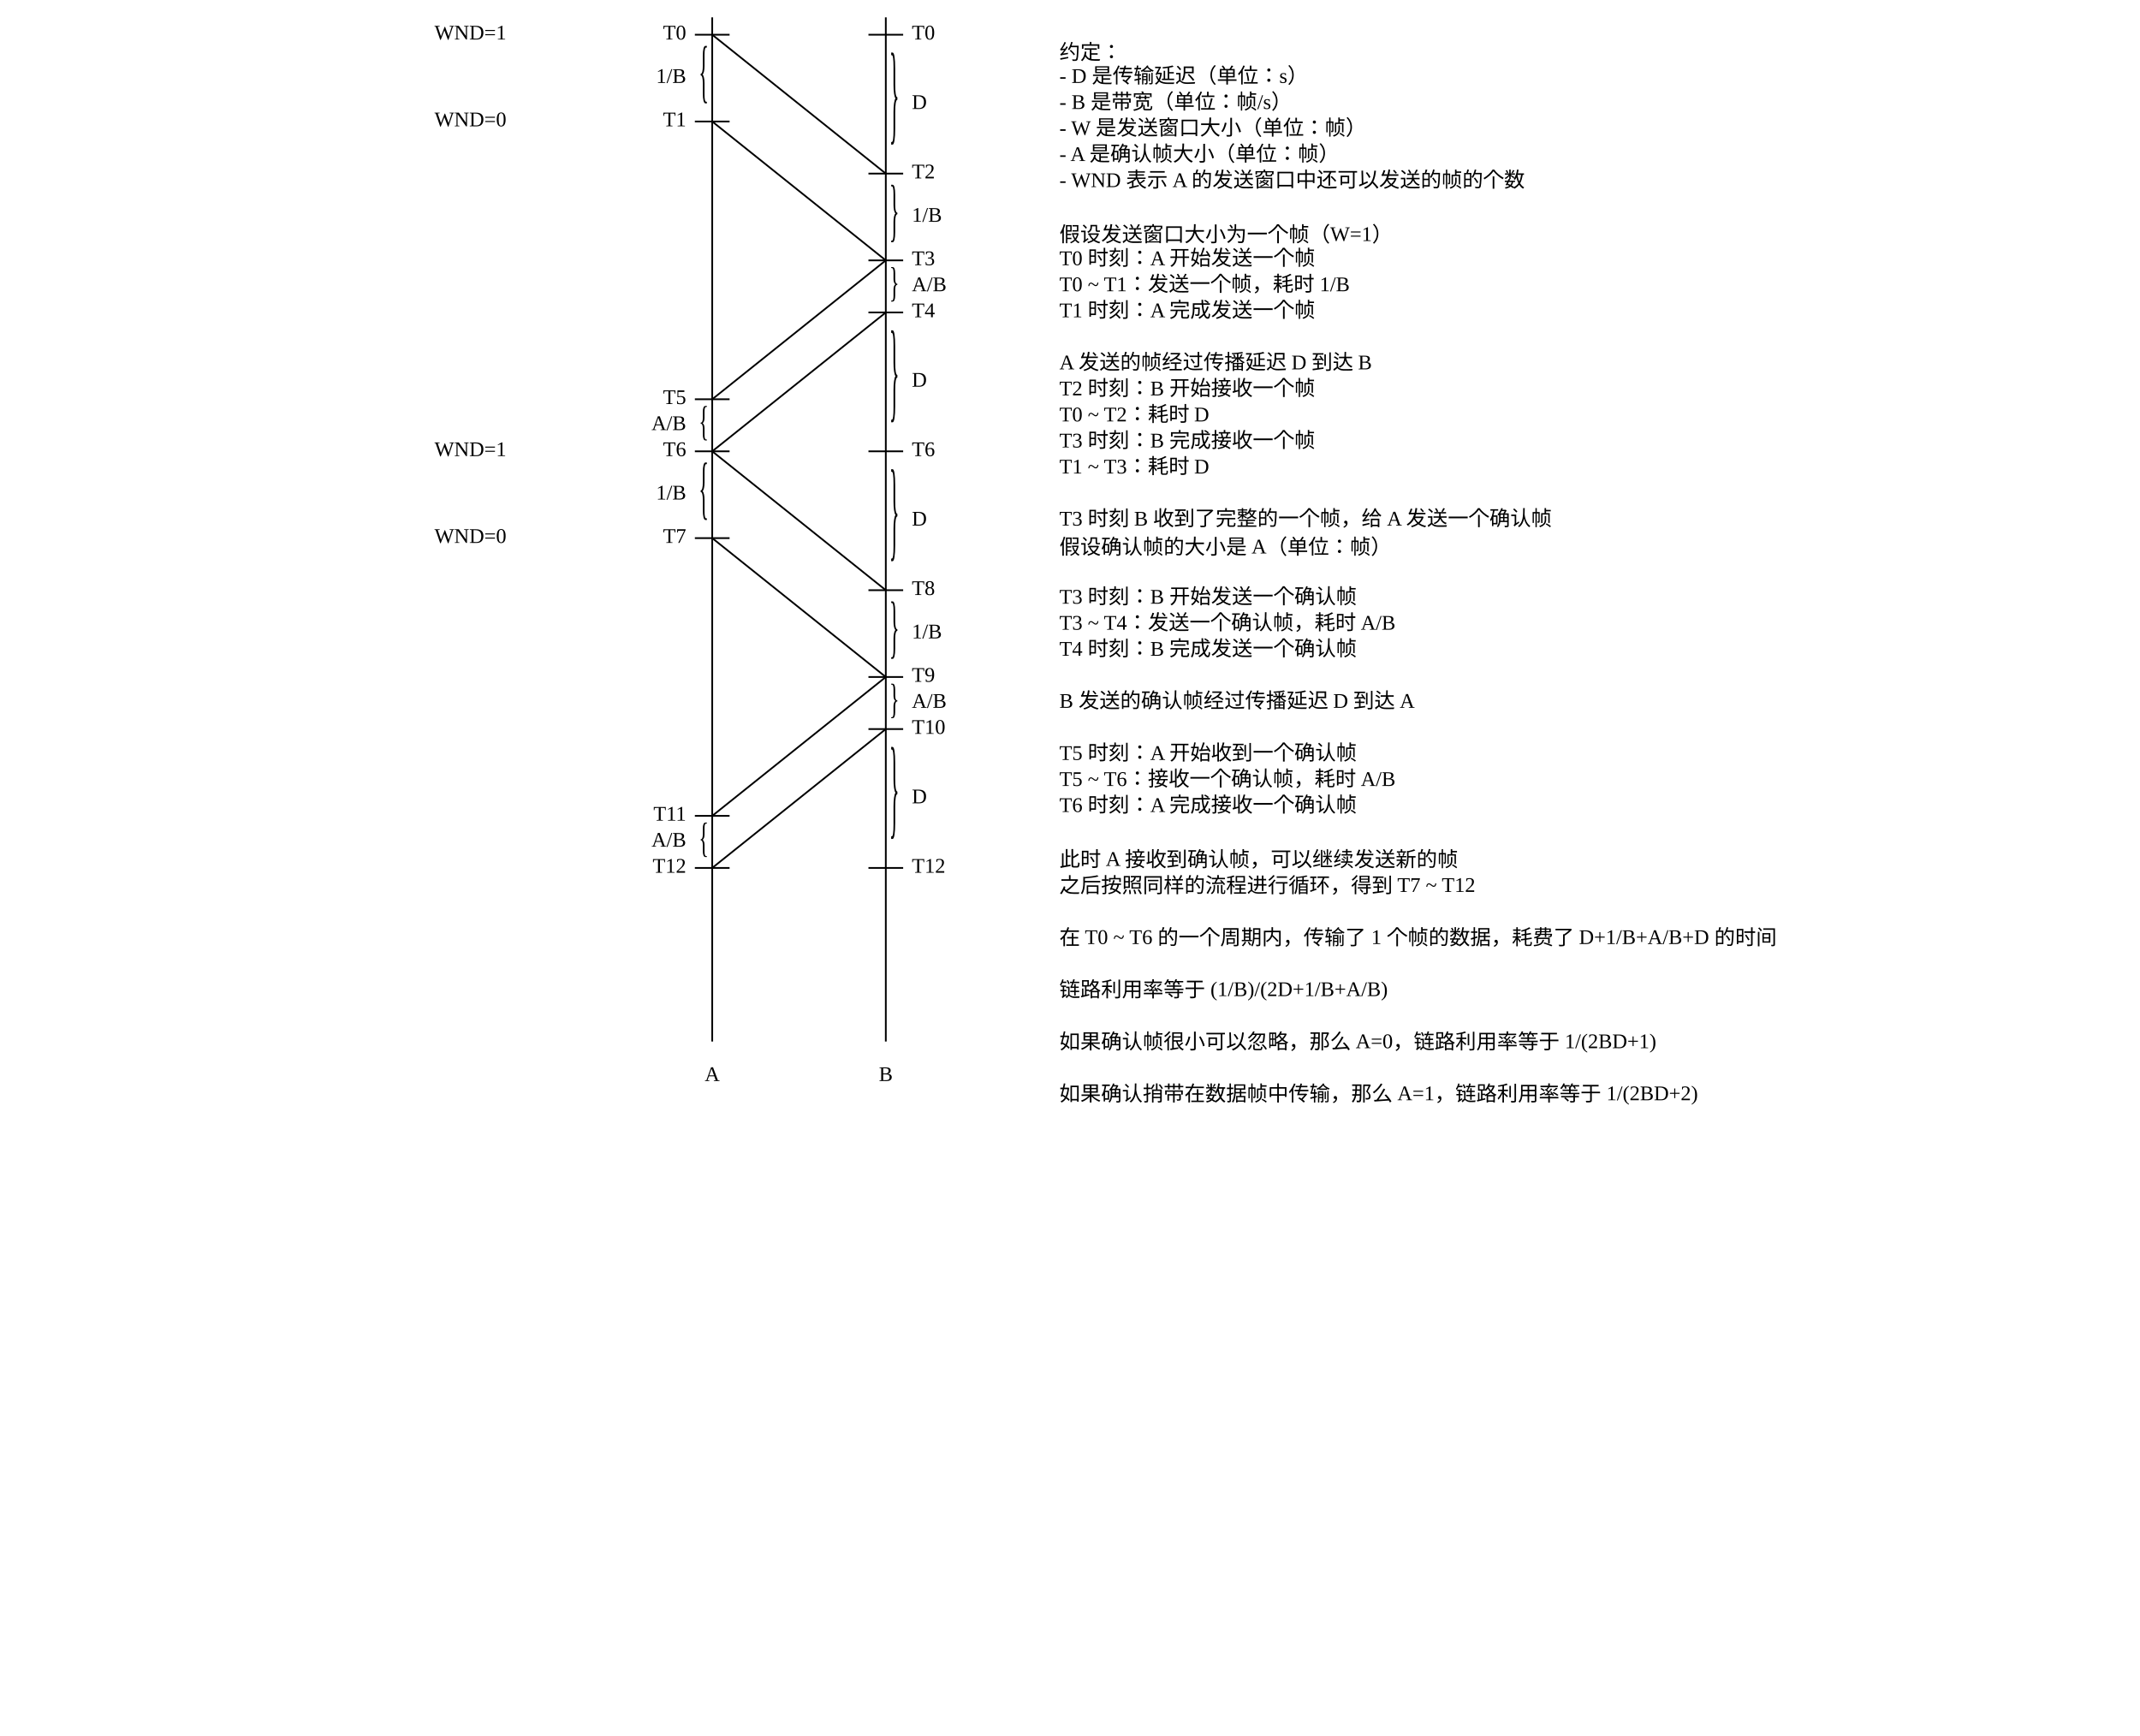
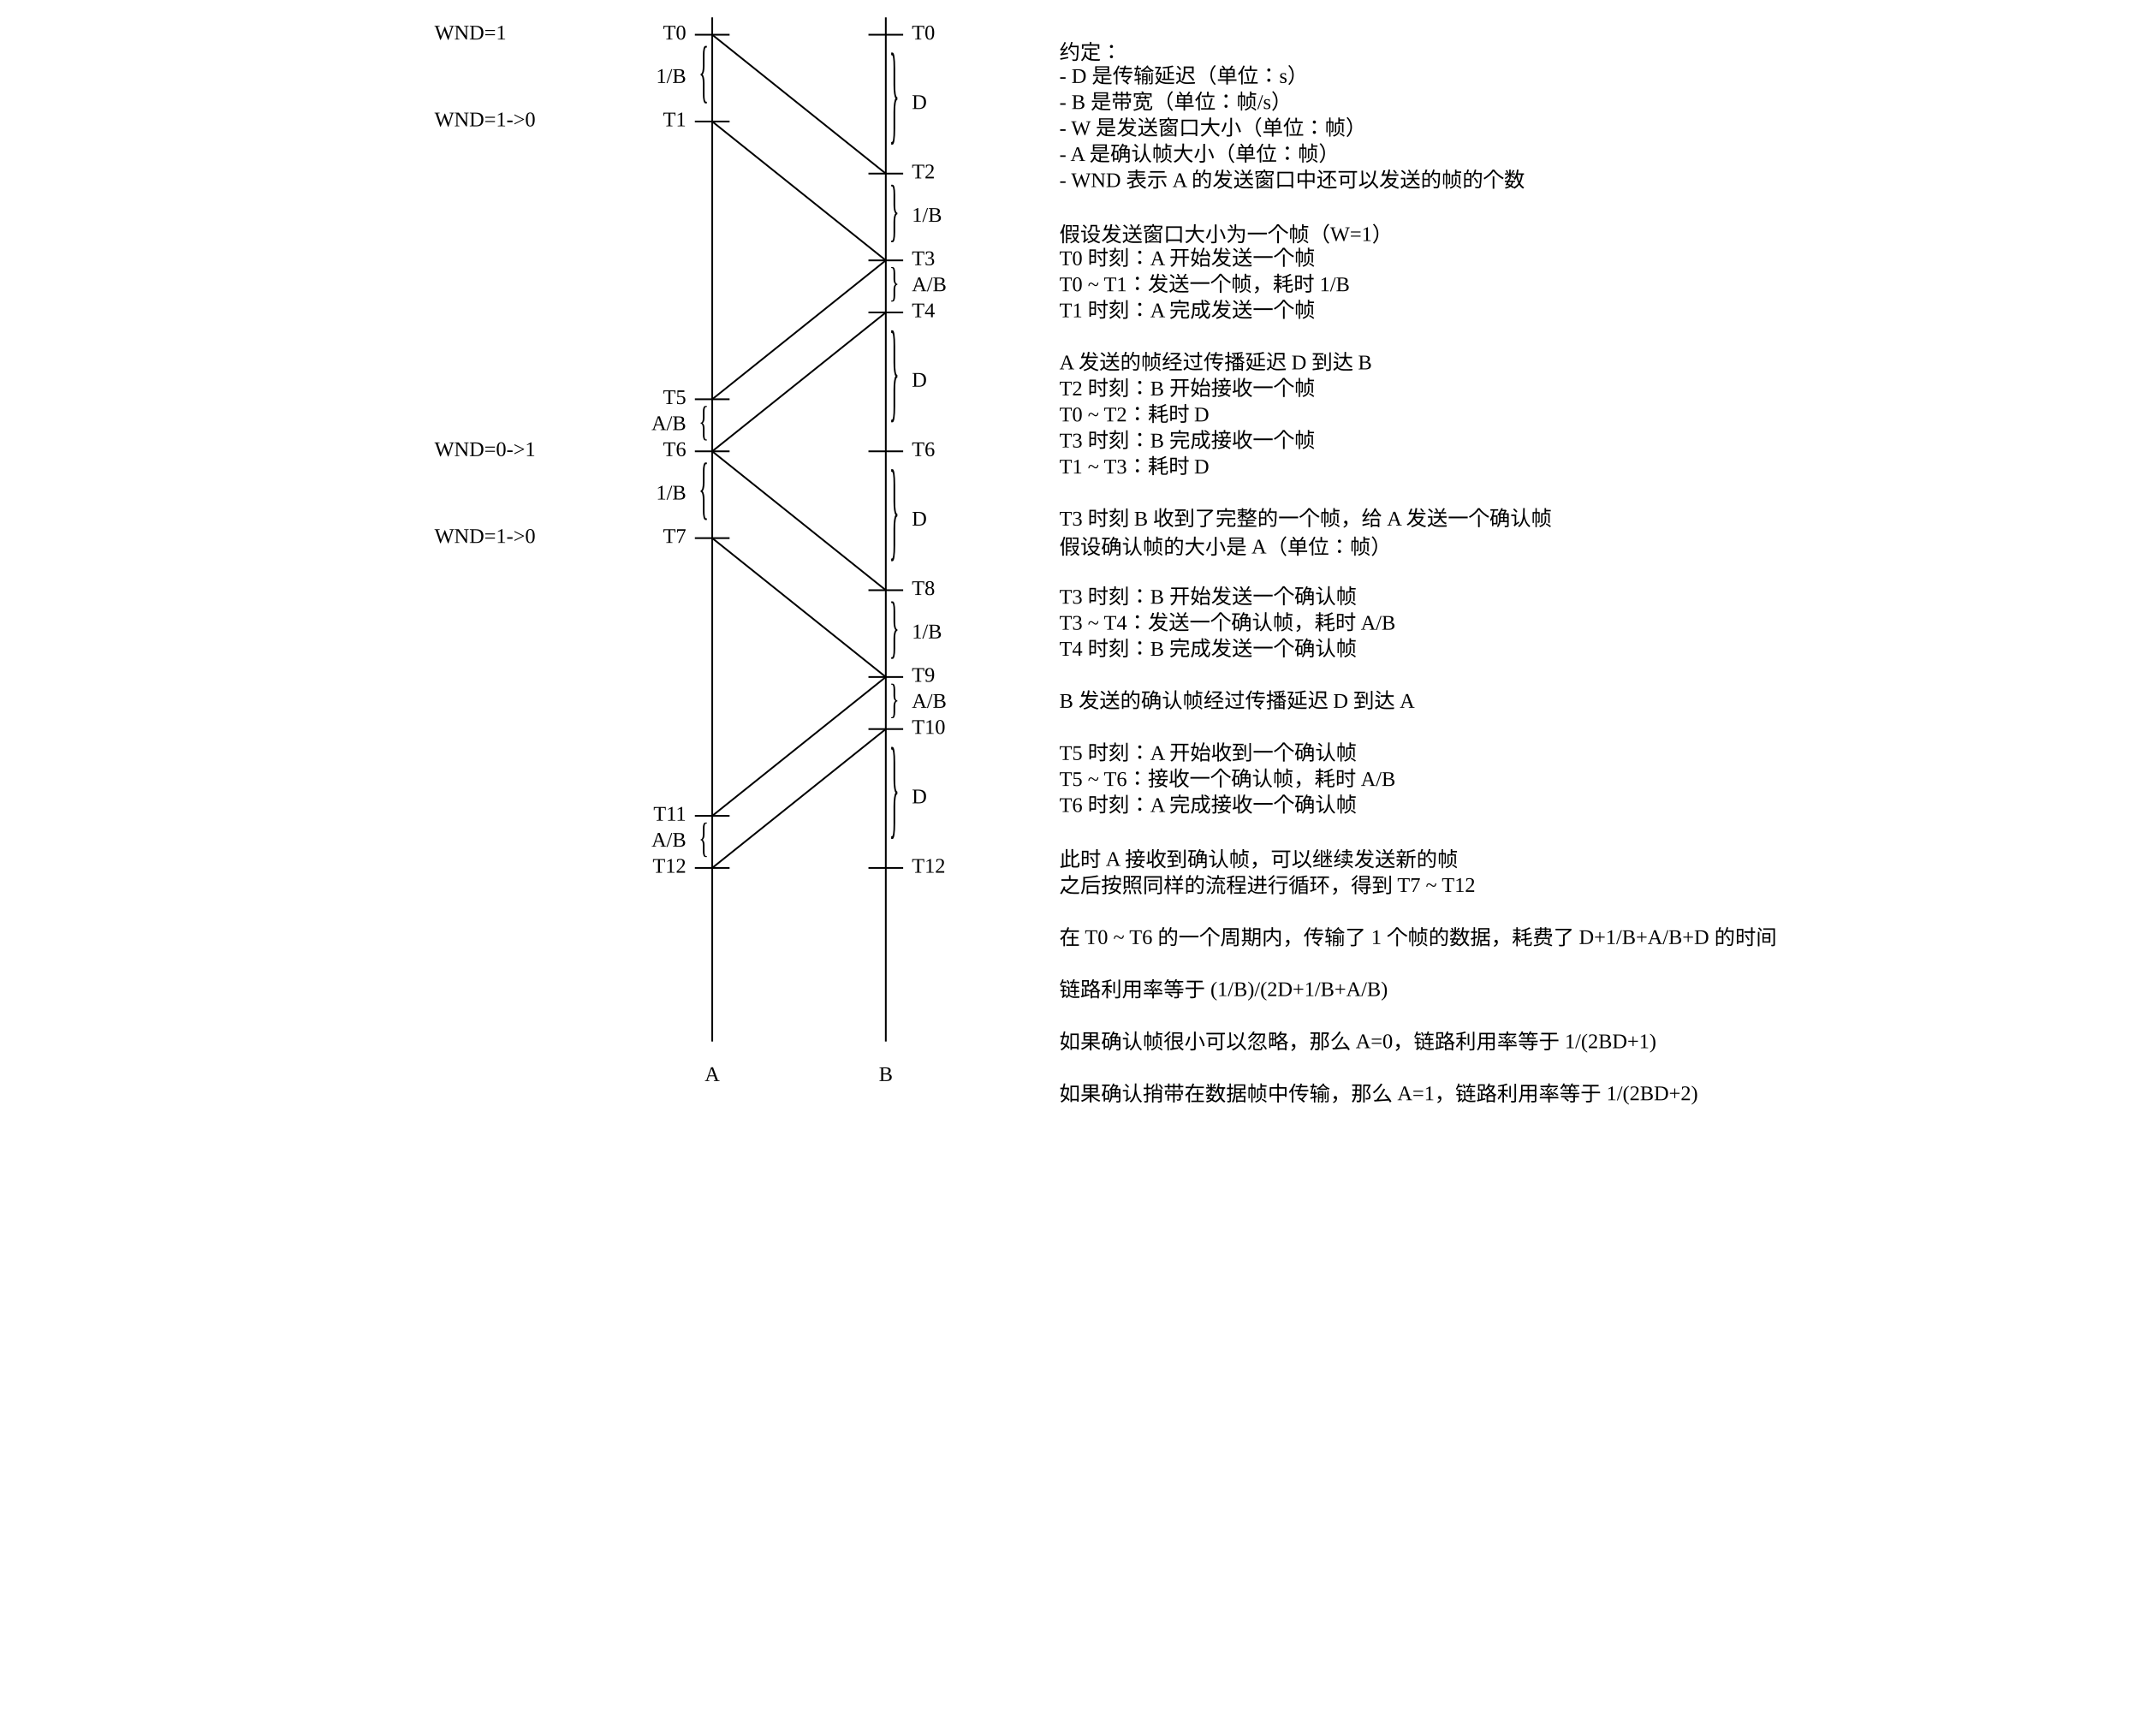
<svg xmlns="http://www.w3.org/2000/svg" height="1000px">
  <line x1="180" y1="10" x2="180" y2="600" stroke="black" />
  <line x1="280" y1="10" x2="280" y2="600" stroke="black" />
  <text x="180" y="620" text-anchor="middle" dominant-baseline="middle">A</text>
  <text x="280" y="620" text-anchor="middle" dominant-baseline="middle">B</text>
  <text x="165.0" y="20" text-anchor="end" dominant-baseline="middle">T0</text>
  <line x1="170.0" y1="20" x2="190.0" y2="20" stroke="black" />
  <text x="295.0" y="20" text-anchor="start" dominant-baseline="middle">T0</text>
  <line x1="270.0" y1="20" x2="290.0" y2="20" stroke="black" />
  <text x="20" y="20" text-anchor="start" dominant-baseline="middle">WND=1</text>
  <text x="165.0" y="70" text-anchor="end" dominant-baseline="middle">T1</text>
  <line x1="170.0" y1="70" x2="190.0" y2="70" stroke="black" />
  <text x="165.0" y="45.0" text-anchor="end" dominant-baseline="middle">1/B</text>
  <text x="0" y="0" transform="translate(178, 45.0),scale(1, 3.333333)" text-anchor="end" dominant-baseline="middle">{</text>
-   <text x="20" y="70" text-anchor="start" dominant-baseline="middle">WND=0</text>
+   <text x="20" y="70" text-anchor="start" dominant-baseline="middle">WND=1-&gt;0</text>
  <text x="295.0" y="100" text-anchor="start" dominant-baseline="middle">T2</text>
  <line x1="270.0" y1="100" x2="290.0" y2="100" stroke="black" />
  <text x="295.0" y="150" text-anchor="start" dominant-baseline="middle">T3</text>
  <line x1="270.0" y1="150" x2="290.0" y2="150" stroke="black" />
  <text x="295.0" y="60.0" text-anchor="start" dominant-baseline="middle">D</text>
  <text x="0" y="0" transform="translate(282, 60.0),scale(1, 5.333333)" text-anchor="start" dominant-baseline="middle">}</text>
  <text x="295.0" y="125.0" text-anchor="start" dominant-baseline="middle">1/B</text>
  <text x="0" y="0" transform="translate(282, 125.0),scale(1, 3.333333)" text-anchor="start" dominant-baseline="middle">}</text>
  <line x1="180" y1="20" x2="280" y2="100" stroke="black" />
  <line x1="180" y1="70" x2="280" y2="150" stroke="black" />
  <text x="295.0" y="180" text-anchor="start" dominant-baseline="middle">T4</text>
  <line x1="270.0" y1="180" x2="290.0" y2="180" stroke="black" />
  <text x="295.0" y="165.0" text-anchor="start" dominant-baseline="middle">A/B</text>
  <text x="0" y="0" transform="translate(282, 165.0),scale(1, 2.0)" text-anchor="start" dominant-baseline="middle">}</text>
  <text x="165.0" y="230" text-anchor="end" dominant-baseline="middle">T5</text>
  <line x1="170.0" y1="230" x2="190.0" y2="230" stroke="black" />
  <line x1="180" y1="230" x2="280" y2="150" stroke="black" />
  <text x="165.0" y="260" text-anchor="end" dominant-baseline="middle">T6</text>
  <line x1="170.0" y1="260" x2="190.0" y2="260" stroke="black" />
  <text x="295.0" y="260" text-anchor="start" dominant-baseline="middle">T6</text>
  <line x1="270.0" y1="260" x2="290.0" y2="260" stroke="black" />
  <text x="165.0" y="245.0" text-anchor="end" dominant-baseline="middle">A/B</text>
  <text x="0" y="0" transform="translate(178, 245.0),scale(1, 2.0)" text-anchor="end" dominant-baseline="middle">{</text>
  <text x="295.0" y="220.0" text-anchor="start" dominant-baseline="middle">D</text>
  <text x="0" y="0" transform="translate(282, 220.0),scale(1, 5.333333)" text-anchor="start" dominant-baseline="middle">}</text>
  <line x1="180" y1="260" x2="280" y2="180" stroke="black" />
-   <text x="20" y="260" text-anchor="start" dominant-baseline="middle">WND=1</text>
+   <text x="20" y="260" text-anchor="start" dominant-baseline="middle">WND=0-&gt;1</text>
  <text x="165.0" y="310" text-anchor="end" dominant-baseline="middle">T7</text>
  <line x1="170.0" y1="310" x2="190.0" y2="310" stroke="black" />
  <text x="165.0" y="285.0" text-anchor="end" dominant-baseline="middle">1/B</text>
  <text x="0" y="0" transform="translate(178, 285.0),scale(1, 3.333333)" text-anchor="end" dominant-baseline="middle">{</text>
-   <text x="20" y="310" text-anchor="start" dominant-baseline="middle">WND=0</text>
+   <text x="20" y="310" text-anchor="start" dominant-baseline="middle">WND=1-&gt;0</text>
  <text x="295.0" y="340" text-anchor="start" dominant-baseline="middle">T8</text>
  <line x1="270.0" y1="340" x2="290.0" y2="340" stroke="black" />
  <text x="295.0" y="300.0" text-anchor="start" dominant-baseline="middle">D</text>
  <text x="0" y="0" transform="translate(282, 300.0),scale(1, 5.333333)" text-anchor="start" dominant-baseline="middle">}</text>
  <line x1="180" y1="260" x2="280" y2="340" stroke="black" />
  <text x="295.0" y="390" text-anchor="start" dominant-baseline="middle">T9</text>
  <line x1="270.0" y1="390" x2="290.0" y2="390" stroke="black" />
  <text x="295.0" y="365.0" text-anchor="start" dominant-baseline="middle">1/B</text>
  <text x="0" y="0" transform="translate(282, 365.0),scale(1, 3.333333)" text-anchor="start" dominant-baseline="middle">}</text>
  <line x1="180" y1="310" x2="280" y2="390" stroke="black" />
  <text x="295.0" y="420" text-anchor="start" dominant-baseline="middle">T10</text>
  <line x1="270.0" y1="420" x2="290.0" y2="420" stroke="black" />
  <text x="295.0" y="405.0" text-anchor="start" dominant-baseline="middle">A/B</text>
  <text x="0" y="0" transform="translate(282, 405.0),scale(1, 2.0)" text-anchor="start" dominant-baseline="middle">}</text>
  <text x="165.0" y="470" text-anchor="end" dominant-baseline="middle">T11</text>
  <line x1="170.0" y1="470" x2="190.0" y2="470" stroke="black" />
  <line x1="180" y1="470" x2="280" y2="390" stroke="black" />
  <text x="165.0" y="500" text-anchor="end" dominant-baseline="middle">T12</text>
  <line x1="170.0" y1="500" x2="190.0" y2="500" stroke="black" />
  <line x1="180" y1="500" x2="280" y2="420" stroke="black" />
  <text x="295.0" y="500" text-anchor="start" dominant-baseline="middle">T12</text>
  <line x1="270.0" y1="500" x2="290.0" y2="500" stroke="black" />
  <text x="295.0" y="460.0" text-anchor="start" dominant-baseline="middle">D</text>
  <text x="0" y="0" transform="translate(282, 460.0),scale(1, 5.333333)" text-anchor="start" dominant-baseline="middle">}</text>
  <text x="165.0" y="485.0" text-anchor="end" dominant-baseline="middle">A/B</text>
  <text x="0" y="0" transform="translate(178, 485.0),scale(1, 2.0)" text-anchor="end" dominant-baseline="middle">{</text>
  <text x="0" y="0" text-anchor="start" dominant-baseline="middle">
    <tspan x="380" dy="30">    约定：</tspan>
    <tspan x="380" dy="15">    - D 是传输延迟（单位：s）</tspan>
    <tspan x="380" dy="15">    - B 是带宽（单位：帧/s）</tspan>
    <tspan x="380" dy="15">    - W 是发送窗口大小（单位：帧）</tspan>
    <tspan x="380" dy="15">    - A 是确认帧大小（单位：帧）</tspan>
    <tspan x="380" dy="15">    - WND 表示 A 的发送窗口中还可以发送的帧的个数</tspan>
    <tspan x="380" dy="30">    假设发送窗口大小为一个帧（W=1）</tspan>
    <tspan x="380" dy="15">    T0 时刻：A 开始发送一个帧</tspan>
    <tspan x="380" dy="15">    T0 ~ T1：发送一个帧，耗时 1/B</tspan>
    <tspan x="380" dy="15">    T1 时刻：A 完成发送一个帧</tspan>
    <tspan x="380" dy="30">    A 发送的帧经过传播延迟 D 到达 B</tspan>
    <tspan x="380" dy="15">    T2 时刻：B 开始接收一个帧</tspan>
    <tspan x="380" dy="15">    T0 ~ T2：耗时 D</tspan>
    <tspan x="380" dy="15">    T3 时刻：B 完成接收一个帧</tspan>
    <tspan x="380" dy="15">    T1 ~ T3：耗时 D</tspan>
    <tspan x="380" dy="30">    T3 时刻 B 收到了完整的一个帧，给 A 发送一个确认帧</tspan>
    <tspan x="380" dy="15">    假设确认帧的大小是 A（单位：帧）</tspan>
    <tspan x="380" dy="30">    T3 时刻：B 开始发送一个确认帧</tspan>
    <tspan x="380" dy="15">    T3 ~ T4：发送一个确认帧，耗时 A/B</tspan>
    <tspan x="380" dy="15">    T4 时刻：B 完成发送一个确认帧</tspan>
    <tspan x="380" dy="30">    B 发送的确认帧经过传播延迟 D 到达 A</tspan>
    <tspan x="380" dy="30">    T5 时刻：A 开始收到一个确认帧</tspan>
    <tspan x="380" dy="15">    T5 ~ T6：接收一个确认帧，耗时 A/B</tspan>
    <tspan x="380" dy="15">    T6 时刻：A 完成接收一个确认帧</tspan>
    <tspan x="380" dy="30">    此时 A 接收到确认帧，可以继续发送新的帧</tspan>
    <tspan x="380" dy="15">    之后按照同样的流程进行循环，得到 T7 ~ T12</tspan>
    <tspan x="380" dy="30">    在 T0 ~ T6 的一个周期内，传输了 1 个帧的数据，耗费了 D+1/B+A/B+D 的时间</tspan>
    <tspan x="380" dy="30">    链路利用率等于 (1/B)/(2D+1/B+A/B)</tspan>
    <tspan x="380" dy="30">    如果确认帧很小可以忽略，那么 A=0，链路利用率等于 1/(2BD+1)</tspan>
    <tspan x="380" dy="30">    如果确认捎带在数据帧中传输，那么 A=1，链路利用率等于 1/(2BD+2)</tspan>
    <tspan x="380" dy="30">    </tspan>
  </text>
</svg>
